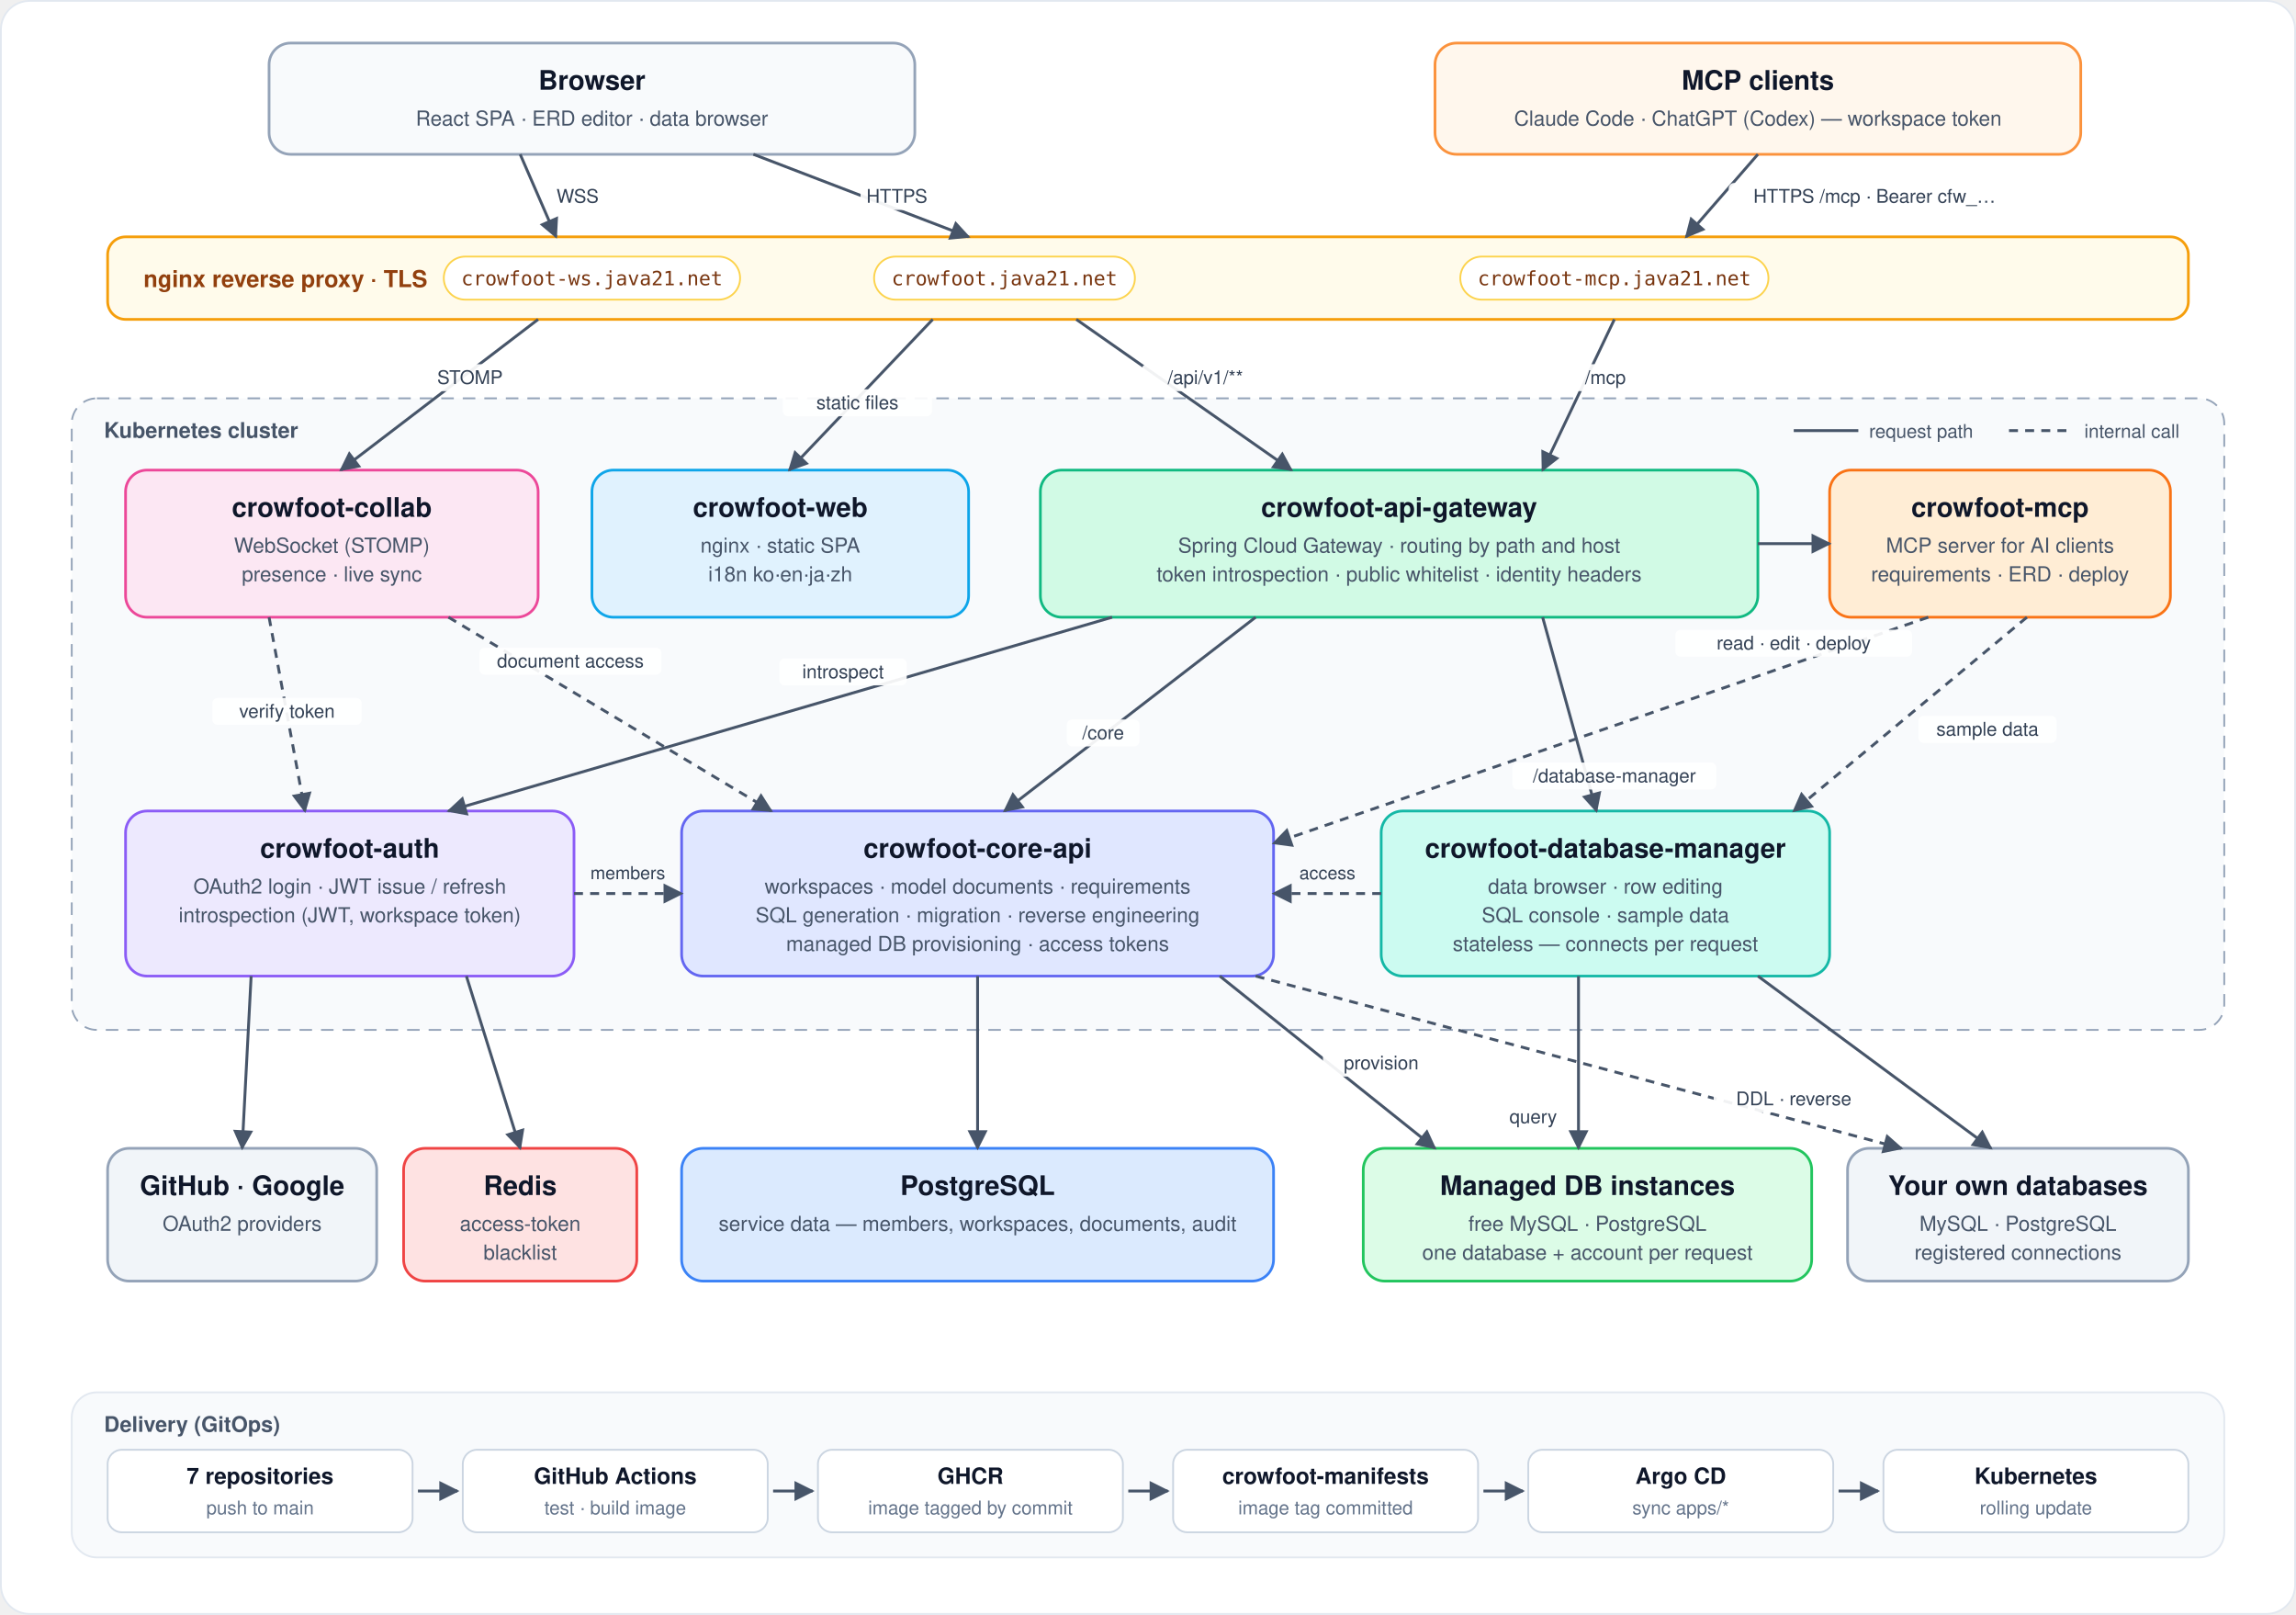
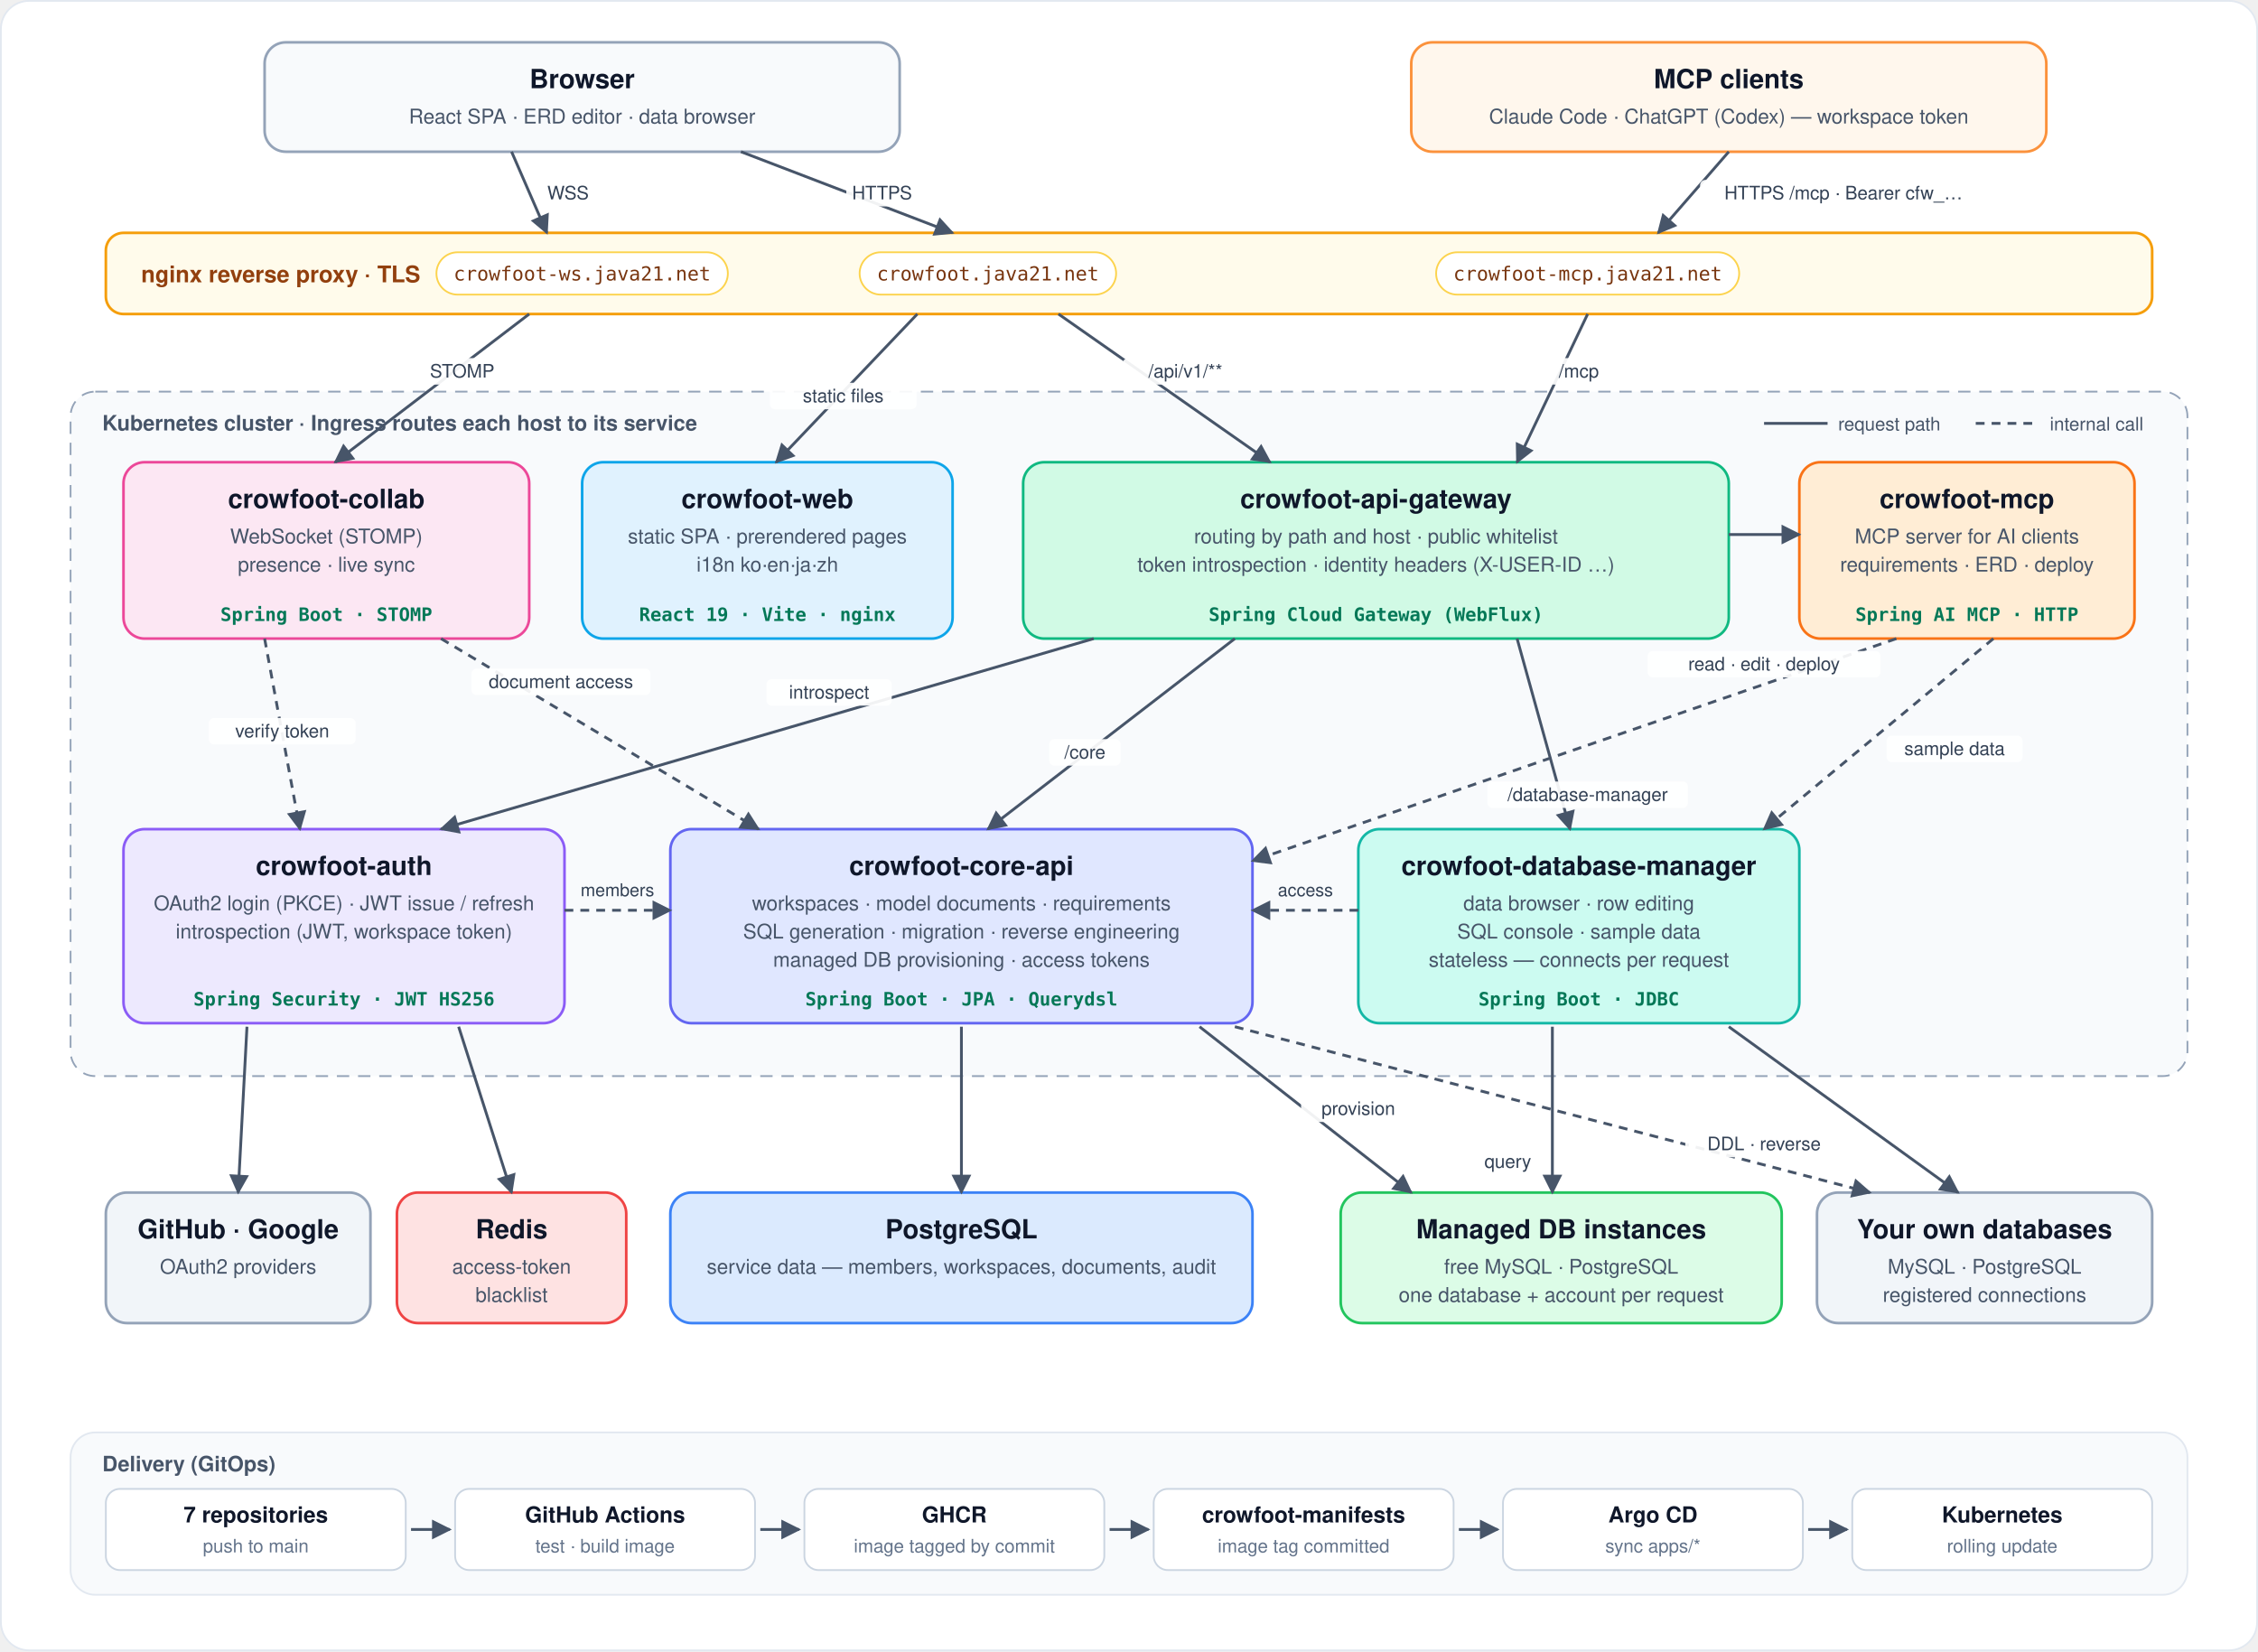
- <svg xmlns="http://www.w3.org/2000/svg" viewBox="0 0 1280 900" width="1280" height="900" font-family="-apple-system,BlinkMacSystemFont,'Segoe UI',Helvetica,Arial,sans-serif" role="img" aria-label="Crowfoot system architecture">
+ <svg xmlns="http://www.w3.org/2000/svg" viewBox="0 0 1280 936" width="1280" height="936" font-family="-apple-system,BlinkMacSystemFont,'Segoe UI',Helvetica,Arial,sans-serif" role="img" aria-label="Crowfoot system architecture">
  <defs>
    <marker id="a" viewBox="0 0 10 10" refX="9" refY="5" markerWidth="7" markerHeight="7" orient="auto-start-reverse">
      <path d="M0,0 L10,5 L0,10 z" fill="#475569" />
    </marker>
  </defs>
-   <rect x="0.5" y="0.5" width="1279" height="899" rx="16" fill="#ffffff" stroke="#e2e8f0" />
+   <rect x="0.5" y="0.5" width="1279" height="935" rx="16" fill="#ffffff" stroke="#e2e8f0" />
  <rect x="150" y="24" width="360" height="62" rx="12" fill="#f8fafc" stroke="#94a3b8" stroke-width="1.5" />
  <text x="330.0" y="50" text-anchor="middle" font-size="15" font-weight="700" fill="#0f172a">Browser</text>
  <text x="330.0" y="70" text-anchor="middle" font-size="11.5" fill="#475569">React SPA · ERD editor · data browser</text>
  <rect x="800" y="24" width="360" height="62" rx="12" fill="#fff7ed" stroke="#fb923c" stroke-width="1.5" />
  <text x="980.0" y="50" text-anchor="middle" font-size="15" font-weight="700" fill="#0f172a">MCP clients</text>
  <text x="980.0" y="70" text-anchor="middle" font-size="11.5" fill="#475569">Claude Code · ChatGPT (Codex) — workspace token</text>
  <rect x="60" y="132" width="1160" height="46" rx="10" fill="#fffbeb" stroke="#f59e0b" stroke-width="1.5" />
  <text x="80" y="160" font-size="13" font-weight="700" fill="#92400e">nginx reverse proxy · TLS</text>
  <rect x="247.4" y="143" width="165.2" height="24" rx="12" fill="#ffffff" stroke="#fcd34d" />
  <text x="330" y="159" text-anchor="middle" font-size="11" fill="#78350f" font-family="ui-monospace,SFMono-Regular,Menlo,monospace">crowfoot-ws.java21.net</text>
  <rect x="487.3" y="143" width="145.4" height="24" rx="12" fill="#ffffff" stroke="#fcd34d" />
  <text x="560" y="159" text-anchor="middle" font-size="11" fill="#78350f" font-family="ui-monospace,SFMono-Regular,Menlo,monospace">crowfoot.java21.net</text>
  <rect x="814.1" y="143" width="171.8" height="24" rx="12" fill="#ffffff" stroke="#fcd34d" />
  <text x="900" y="159" text-anchor="middle" font-size="11" fill="#78350f" font-family="ui-monospace,SFMono-Regular,Menlo,monospace">crowfoot-mcp.java21.net</text>
-   <rect x="40" y="222" width="1200" height="352" rx="14" fill="#f8fafc" stroke="#94a3b8" stroke-dasharray="7 5" />
-   <text x="58" y="244" font-size="12" font-weight="700" fill="#475569">Kubernetes cluster</text>
-   <rect x="70" y="262" width="230" height="82" rx="12" fill="#fce7f3" stroke="#ec4899" stroke-width="1.5" />
+   <rect x="40" y="222" width="1200" height="388" rx="14" fill="#f8fafc" stroke="#94a3b8" stroke-dasharray="7 5" />
+   <text x="58" y="244" font-size="12" font-weight="700" fill="#475569">Kubernetes cluster · Ingress routes each host to its service</text>
+   <rect x="70" y="262" width="230" height="100" rx="12" fill="#fce7f3" stroke="#ec4899" stroke-width="1.5" />
+   <text x="185.0" y="352" text-anchor="middle" font-size="10.5" font-weight="600" fill="#047857" font-family="ui-monospace,SFMono-Regular,Menlo,monospace">Spring Boot · STOMP</text>
  <text x="185.0" y="288" text-anchor="middle" font-size="15" font-weight="700" fill="#0f172a">crowfoot-collab</text>
  <text x="185.0" y="308" text-anchor="middle" font-size="11.5" fill="#475569">WebSocket (STOMP)</text>
  <text x="185.0" y="324" text-anchor="middle" font-size="11.5" fill="#475569">presence · live sync</text>
-   <rect x="330" y="262" width="210" height="82" rx="12" fill="#e0f2fe" stroke="#0ea5e9" stroke-width="1.5" />
+   <rect x="330" y="262" width="210" height="100" rx="12" fill="#e0f2fe" stroke="#0ea5e9" stroke-width="1.5" />
+   <text x="435.0" y="352" text-anchor="middle" font-size="10.5" font-weight="600" fill="#047857" font-family="ui-monospace,SFMono-Regular,Menlo,monospace">React 19 · Vite · nginx</text>
  <text x="435.0" y="288" text-anchor="middle" font-size="15" font-weight="700" fill="#0f172a">crowfoot-web</text>
-   <text x="435.0" y="308" text-anchor="middle" font-size="11.5" fill="#475569">nginx · static SPA</text>
+   <text x="435.0" y="308" text-anchor="middle" font-size="11.5" fill="#475569">static SPA · prerendered pages</text>
  <text x="435.0" y="324" text-anchor="middle" font-size="11.5" fill="#475569">i18n ko·en·ja·zh</text>
-   <rect x="580" y="262" width="400" height="82" rx="12" fill="#d1fae5" stroke="#10b981" stroke-width="1.5" />
+   <rect x="580" y="262" width="400" height="100" rx="12" fill="#d1fae5" stroke="#10b981" stroke-width="1.5" />
+   <text x="780.0" y="352" text-anchor="middle" font-size="10.5" font-weight="600" fill="#047857" font-family="ui-monospace,SFMono-Regular,Menlo,monospace">Spring Cloud Gateway (WebFlux)</text>
  <text x="780.0" y="288" text-anchor="middle" font-size="15" font-weight="700" fill="#0f172a">crowfoot-api-gateway</text>
-   <text x="780.0" y="308" text-anchor="middle" font-size="11.5" fill="#475569">Spring Cloud Gateway · routing by path and host</text>
-   <text x="780.0" y="324" text-anchor="middle" font-size="11.5" fill="#475569">token introspection · public whitelist · identity headers</text>
-   <rect x="1020" y="262" width="190" height="82" rx="12" fill="#ffedd5" stroke="#f97316" stroke-width="1.5" />
+   <text x="780.0" y="308" text-anchor="middle" font-size="11.5" fill="#475569">routing by path and host · public whitelist</text>
+   <text x="780.0" y="324" text-anchor="middle" font-size="11.5" fill="#475569">token introspection · identity headers (X-USER-ID …)</text>
+   <rect x="1020" y="262" width="190" height="100" rx="12" fill="#ffedd5" stroke="#f97316" stroke-width="1.5" />
+   <text x="1115.0" y="352" text-anchor="middle" font-size="10.5" font-weight="600" fill="#047857" font-family="ui-monospace,SFMono-Regular,Menlo,monospace">Spring AI MCP · HTTP</text>
  <text x="1115.0" y="288" text-anchor="middle" font-size="15" font-weight="700" fill="#0f172a">crowfoot-mcp</text>
  <text x="1115.0" y="308" text-anchor="middle" font-size="11.5" fill="#475569">MCP server for AI clients</text>
  <text x="1115.0" y="324" text-anchor="middle" font-size="11.5" fill="#475569">requirements · ERD · deploy</text>
-   <rect x="70" y="452" width="250" height="92" rx="12" fill="#ede9fe" stroke="#8b5cf6" stroke-width="1.5" />
-   <text x="195.0" y="478" text-anchor="middle" font-size="15" font-weight="700" fill="#0f172a">crowfoot-auth</text>
-   <text x="195.0" y="498" text-anchor="middle" font-size="11.5" fill="#475569">OAuth2 login · JWT issue / refresh</text>
-   <text x="195.0" y="514" text-anchor="middle" font-size="11.5" fill="#475569">introspection (JWT, workspace token)</text>
-   <rect x="380" y="452" width="330" height="92" rx="12" fill="#e0e7ff" stroke="#6366f1" stroke-width="1.5" />
-   <text x="545.0" y="478" text-anchor="middle" font-size="15" font-weight="700" fill="#0f172a">crowfoot-core-api</text>
-   <text x="545.0" y="498" text-anchor="middle" font-size="11.5" fill="#475569">workspaces · model documents · requirements</text>
-   <text x="545.0" y="514" text-anchor="middle" font-size="11.5" fill="#475569">SQL generation · migration · reverse engineering</text>
-   <text x="545.0" y="530" text-anchor="middle" font-size="11.5" fill="#475569">managed DB provisioning · access tokens</text>
-   <rect x="770" y="452" width="250" height="92" rx="12" fill="#ccfbf1" stroke="#14b8a6" stroke-width="1.5" />
-   <text x="895.0" y="478" text-anchor="middle" font-size="15" font-weight="700" fill="#0f172a">crowfoot-database-manager</text>
-   <text x="895.0" y="498" text-anchor="middle" font-size="11.5" fill="#475569">data browser · row editing</text>
-   <text x="895.0" y="514" text-anchor="middle" font-size="11.5" fill="#475569">SQL console · sample data</text>
-   <text x="895.0" y="530" text-anchor="middle" font-size="11.5" fill="#475569">stateless — connects per request</text>
-   <rect x="60" y="640" width="150" height="74" rx="12" fill="#f1f5f9" stroke="#94a3b8" stroke-width="1.5" />
-   <text x="135.0" y="666" text-anchor="middle" font-size="15" font-weight="700" fill="#0f172a">GitHub · Google</text>
-   <text x="135.0" y="686" text-anchor="middle" font-size="11.5" fill="#475569">OAuth2 providers</text>
-   <rect x="225" y="640" width="130" height="74" rx="12" fill="#fee2e2" stroke="#ef4444" stroke-width="1.5" />
-   <text x="290.0" y="666" text-anchor="middle" font-size="15" font-weight="700" fill="#0f172a">Redis</text>
-   <text x="290.0" y="686" text-anchor="middle" font-size="11.5" fill="#475569">access-token</text>
-   <text x="290.0" y="702" text-anchor="middle" font-size="11.5" fill="#475569">blacklist</text>
-   <rect x="380" y="640" width="330" height="74" rx="12" fill="#dbeafe" stroke="#3b82f6" stroke-width="1.5" />
-   <text x="545.0" y="666" text-anchor="middle" font-size="15" font-weight="700" fill="#0f172a">PostgreSQL</text>
-   <text x="545.0" y="686" text-anchor="middle" font-size="11.5" fill="#475569">service data — members, workspaces, documents, audit</text>
-   <rect x="760" y="640" width="250" height="74" rx="12" fill="#dcfce7" stroke="#22c55e" stroke-width="1.5" />
-   <text x="885.0" y="666" text-anchor="middle" font-size="15" font-weight="700" fill="#0f172a">Managed DB instances</text>
-   <text x="885.0" y="686" text-anchor="middle" font-size="11.5" fill="#475569">free MySQL · PostgreSQL</text>
-   <text x="885.0" y="702" text-anchor="middle" font-size="11.5" fill="#475569">one database + account per request</text>
-   <rect x="1030" y="640" width="190" height="74" rx="12" fill="#f1f5f9" stroke="#94a3b8" stroke-width="1.5" />
-   <text x="1125.0" y="666" text-anchor="middle" font-size="15" font-weight="700" fill="#0f172a">Your own databases</text>
-   <text x="1125.0" y="686" text-anchor="middle" font-size="11.5" fill="#475569">MySQL · PostgreSQL</text>
-   <text x="1125.0" y="702" text-anchor="middle" font-size="11.5" fill="#475569">registered connections</text>
-   <rect x="40" y="776" width="1200" height="92" rx="14" fill="#f8fafc" stroke="#e2e8f0" />
-   <text x="58" y="798" font-size="12" font-weight="700" fill="#475569">Delivery (GitOps)</text>
-   <rect x="60.0" y="808" width="170" height="46" rx="8" fill="#ffffff" stroke="#cbd5e1" />
-   <text x="145.0" y="827" text-anchor="middle" font-size="12.5" font-weight="700" fill="#0f172a">7 repositories</text>
-   <text x="145.0" y="844" text-anchor="middle" font-size="10.5" fill="#64748b">push to main</text>
-   <path d="M233.0,831 L255.0,831" fill="none" stroke="#475569" stroke-width="1.6" marker-end="url(#a)" />
-   <rect x="258.0" y="808" width="170" height="46" rx="8" fill="#ffffff" stroke="#cbd5e1" />
-   <text x="343.0" y="827" text-anchor="middle" font-size="12.5" font-weight="700" fill="#0f172a">GitHub Actions</text>
-   <text x="343.0" y="844" text-anchor="middle" font-size="10.5" fill="#64748b">test · build image</text>
-   <path d="M431.0,831 L453.0,831" fill="none" stroke="#475569" stroke-width="1.6" marker-end="url(#a)" />
-   <rect x="456.0" y="808" width="170" height="46" rx="8" fill="#ffffff" stroke="#cbd5e1" />
-   <text x="541.0" y="827" text-anchor="middle" font-size="12.5" font-weight="700" fill="#0f172a">GHCR</text>
-   <text x="541.0" y="844" text-anchor="middle" font-size="10.5" fill="#64748b">image tagged by commit</text>
-   <path d="M629.0,831 L651.0,831" fill="none" stroke="#475569" stroke-width="1.6" marker-end="url(#a)" />
-   <rect x="654.0" y="808" width="170" height="46" rx="8" fill="#ffffff" stroke="#cbd5e1" />
-   <text x="739.0" y="827" text-anchor="middle" font-size="12.5" font-weight="700" fill="#0f172a">crowfoot-manifests</text>
-   <text x="739.0" y="844" text-anchor="middle" font-size="10.5" fill="#64748b">image tag committed</text>
-   <path d="M827.0,831 L849.0,831" fill="none" stroke="#475569" stroke-width="1.6" marker-end="url(#a)" />
-   <rect x="852.0" y="808" width="170" height="46" rx="8" fill="#ffffff" stroke="#cbd5e1" />
-   <text x="937.0" y="827" text-anchor="middle" font-size="12.5" font-weight="700" fill="#0f172a">Argo CD</text>
-   <text x="937.0" y="844" text-anchor="middle" font-size="10.5" fill="#64748b">sync apps/*</text>
-   <path d="M1025.0,831 L1047.0,831" fill="none" stroke="#475569" stroke-width="1.6" marker-end="url(#a)" />
-   <rect x="1050.0" y="808" width="170" height="46" rx="8" fill="#ffffff" stroke="#cbd5e1" />
-   <text x="1135.0" y="827" text-anchor="middle" font-size="12.5" font-weight="700" fill="#0f172a">Kubernetes</text>
-   <text x="1135.0" y="844" text-anchor="middle" font-size="10.5" fill="#64748b">rolling update</text>
+   <rect x="70" y="470" width="250" height="110" rx="12" fill="#ede9fe" stroke="#8b5cf6" stroke-width="1.5" />
+   <text x="195.0" y="570" text-anchor="middle" font-size="10.5" font-weight="600" fill="#047857" font-family="ui-monospace,SFMono-Regular,Menlo,monospace">Spring Security · JWT HS256</text>
+   <text x="195.0" y="496" text-anchor="middle" font-size="15" font-weight="700" fill="#0f172a">crowfoot-auth</text>
+   <text x="195.0" y="516" text-anchor="middle" font-size="11.5" fill="#475569">OAuth2 login (PKCE) · JWT issue / refresh</text>
+   <text x="195.0" y="532" text-anchor="middle" font-size="11.5" fill="#475569">introspection (JWT, workspace token)</text>
+   <rect x="380" y="470" width="330" height="110" rx="12" fill="#e0e7ff" stroke="#6366f1" stroke-width="1.5" />
+   <text x="545.0" y="570" text-anchor="middle" font-size="10.5" font-weight="600" fill="#047857" font-family="ui-monospace,SFMono-Regular,Menlo,monospace">Spring Boot · JPA · Querydsl</text>
+   <text x="545.0" y="496" text-anchor="middle" font-size="15" font-weight="700" fill="#0f172a">crowfoot-core-api</text>
+   <text x="545.0" y="516" text-anchor="middle" font-size="11.5" fill="#475569">workspaces · model documents · requirements</text>
+   <text x="545.0" y="532" text-anchor="middle" font-size="11.5" fill="#475569">SQL generation · migration · reverse engineering</text>
+   <text x="545.0" y="548" text-anchor="middle" font-size="11.5" fill="#475569">managed DB provisioning · access tokens</text>
+   <rect x="770" y="470" width="250" height="110" rx="12" fill="#ccfbf1" stroke="#14b8a6" stroke-width="1.5" />
+   <text x="895.0" y="570" text-anchor="middle" font-size="10.5" font-weight="600" fill="#047857" font-family="ui-monospace,SFMono-Regular,Menlo,monospace">Spring Boot · JDBC</text>
+   <text x="895.0" y="496" text-anchor="middle" font-size="15" font-weight="700" fill="#0f172a">crowfoot-database-manager</text>
+   <text x="895.0" y="516" text-anchor="middle" font-size="11.5" fill="#475569">data browser · row editing</text>
+   <text x="895.0" y="532" text-anchor="middle" font-size="11.5" fill="#475569">SQL console · sample data</text>
+   <text x="895.0" y="548" text-anchor="middle" font-size="11.5" fill="#475569">stateless — connects per request</text>
+   <rect x="60" y="676" width="150" height="74" rx="12" fill="#f1f5f9" stroke="#94a3b8" stroke-width="1.5" />
+   <text x="135.0" y="702" text-anchor="middle" font-size="15" font-weight="700" fill="#0f172a">GitHub · Google</text>
+   <text x="135.0" y="722" text-anchor="middle" font-size="11.5" fill="#475569">OAuth2 providers</text>
+   <rect x="225" y="676" width="130" height="74" rx="12" fill="#fee2e2" stroke="#ef4444" stroke-width="1.5" />
+   <text x="290.0" y="702" text-anchor="middle" font-size="15" font-weight="700" fill="#0f172a">Redis</text>
+   <text x="290.0" y="722" text-anchor="middle" font-size="11.5" fill="#475569">access-token</text>
+   <text x="290.0" y="738" text-anchor="middle" font-size="11.5" fill="#475569">blacklist</text>
+   <rect x="380" y="676" width="330" height="74" rx="12" fill="#dbeafe" stroke="#3b82f6" stroke-width="1.5" />
+   <text x="545.0" y="702" text-anchor="middle" font-size="15" font-weight="700" fill="#0f172a">PostgreSQL</text>
+   <text x="545.0" y="722" text-anchor="middle" font-size="11.5" fill="#475569">service data — members, workspaces, documents, audit</text>
+   <rect x="760" y="676" width="250" height="74" rx="12" fill="#dcfce7" stroke="#22c55e" stroke-width="1.5" />
+   <text x="885.0" y="702" text-anchor="middle" font-size="15" font-weight="700" fill="#0f172a">Managed DB instances</text>
+   <text x="885.0" y="722" text-anchor="middle" font-size="11.5" fill="#475569">free MySQL · PostgreSQL</text>
+   <text x="885.0" y="738" text-anchor="middle" font-size="11.5" fill="#475569">one database + account per request</text>
+   <rect x="1030" y="676" width="190" height="74" rx="12" fill="#f1f5f9" stroke="#94a3b8" stroke-width="1.5" />
+   <text x="1125.0" y="702" text-anchor="middle" font-size="15" font-weight="700" fill="#0f172a">Your own databases</text>
+   <text x="1125.0" y="722" text-anchor="middle" font-size="11.5" fill="#475569">MySQL · PostgreSQL</text>
+   <text x="1125.0" y="738" text-anchor="middle" font-size="11.5" fill="#475569">registered connections</text>
+   <rect x="40" y="812" width="1200" height="92" rx="14" fill="#f8fafc" stroke="#e2e8f0" />
+   <text x="58" y="834" font-size="12" font-weight="700" fill="#475569">Delivery (GitOps)</text>
+   <rect x="60.0" y="844" width="170" height="46" rx="8" fill="#ffffff" stroke="#cbd5e1" />
+   <text x="145.0" y="863" text-anchor="middle" font-size="12.5" font-weight="700" fill="#0f172a">7 repositories</text>
+   <text x="145.0" y="880" text-anchor="middle" font-size="10.5" fill="#64748b">push to main</text>
+   <path d="M233.0,867 L255.0,867" fill="none" stroke="#475569" stroke-width="1.6" marker-end="url(#a)" />
+   <rect x="258.0" y="844" width="170" height="46" rx="8" fill="#ffffff" stroke="#cbd5e1" />
+   <text x="343.0" y="863" text-anchor="middle" font-size="12.5" font-weight="700" fill="#0f172a">GitHub Actions</text>
+   <text x="343.0" y="880" text-anchor="middle" font-size="10.5" fill="#64748b">test · build image</text>
+   <path d="M431.0,867 L453.0,867" fill="none" stroke="#475569" stroke-width="1.6" marker-end="url(#a)" />
+   <rect x="456.0" y="844" width="170" height="46" rx="8" fill="#ffffff" stroke="#cbd5e1" />
+   <text x="541.0" y="863" text-anchor="middle" font-size="12.5" font-weight="700" fill="#0f172a">GHCR</text>
+   <text x="541.0" y="880" text-anchor="middle" font-size="10.5" fill="#64748b">image tagged by commit</text>
+   <path d="M629.0,867 L651.0,867" fill="none" stroke="#475569" stroke-width="1.6" marker-end="url(#a)" />
+   <rect x="654.0" y="844" width="170" height="46" rx="8" fill="#ffffff" stroke="#cbd5e1" />
+   <text x="739.0" y="863" text-anchor="middle" font-size="12.5" font-weight="700" fill="#0f172a">crowfoot-manifests</text>
+   <text x="739.0" y="880" text-anchor="middle" font-size="10.5" fill="#64748b">image tag committed</text>
+   <path d="M827.0,867 L849.0,867" fill="none" stroke="#475569" stroke-width="1.6" marker-end="url(#a)" />
+   <rect x="852.0" y="844" width="170" height="46" rx="8" fill="#ffffff" stroke="#cbd5e1" />
+   <text x="937.0" y="863" text-anchor="middle" font-size="12.5" font-weight="700" fill="#0f172a">Argo CD</text>
+   <text x="937.0" y="880" text-anchor="middle" font-size="10.5" fill="#64748b">sync apps/*</text>
+   <path d="M1025.0,867 L1047.0,867" fill="none" stroke="#475569" stroke-width="1.6" marker-end="url(#a)" />
+   <rect x="1050.0" y="844" width="170" height="46" rx="8" fill="#ffffff" stroke="#cbd5e1" />
+   <text x="1135.0" y="863" text-anchor="middle" font-size="12.5" font-weight="700" fill="#0f172a">Kubernetes</text>
+   <text x="1135.0" y="880" text-anchor="middle" font-size="10.5" fill="#64748b">rolling update</text>
  <path d="M290,86 L310,132" fill="none" stroke="#475569" stroke-width="1.6" marker-end="url(#a)" />
  <rect x="307.85" y="102" width="28.3" height="15" rx="3" fill="#ffffff" opacity="0.92" />
  <text x="322" y="113" text-anchor="middle" font-size="10.5" fill="#334155">WSS</text>
  <path d="M420,86 L540,132" fill="none" stroke="#475569" stroke-width="1.6" marker-end="url(#a)" />
  <rect x="479.75" y="102" width="40.5" height="15" rx="3" fill="#ffffff" opacity="0.92" />
  <text x="500" y="113" text-anchor="middle" font-size="10.5" fill="#334155">HTTPS</text>
  <path d="M980,86 L940,132" fill="none" stroke="#475569" stroke-width="1.6" marker-end="url(#a)" />
  <rect x="963.75" y="102" width="162.5" height="15" rx="3" fill="#ffffff" opacity="0.92" />
  <text x="1045" y="113" text-anchor="middle" font-size="10.5" fill="#334155">HTTPS /mcp · Bearer cfw_…</text>
  <path d="M300,178 L190,262" fill="none" stroke="#475569" stroke-width="1.6" marker-end="url(#a)" />
  <rect x="241.75" y="203" width="40.5" height="15" rx="3" fill="#ffffff" opacity="0.92" />
  <text x="262" y="214" text-anchor="middle" font-size="10.5" fill="#334155">STOMP</text>
  <path d="M520,178 L440,262" fill="none" stroke="#475569" stroke-width="1.6" marker-end="url(#a)" />
  <rect x="436.4" y="217" width="83.2" height="15" rx="3" fill="#ffffff" opacity="0.92" />
  <text x="478" y="228" text-anchor="middle" font-size="10.5" fill="#334155">static files</text>
  <path d="M600,178 L720,262" fill="none" stroke="#475569" stroke-width="1.6" marker-end="url(#a)" />
  <rect x="636.5" y="203" width="71.0" height="15" rx="3" fill="#ffffff" opacity="0.92" />
  <text x="672" y="214" text-anchor="middle" font-size="10.5" fill="#334155">/api/v1/**</text>
  <path d="M900,178 L860,262" fill="none" stroke="#475569" stroke-width="1.6" marker-end="url(#a)" />
  <rect x="877.8" y="203" width="34.4" height="15" rx="3" fill="#ffffff" opacity="0.92" />
  <text x="895" y="214" text-anchor="middle" font-size="10.5" fill="#334155">/mcp</text>
  <path d="M980,303 L1020,303" fill="none" stroke="#475569" stroke-width="1.6" marker-end="url(#a)" />
-   <path d="M620,344 L250,452" fill="none" stroke="#475569" stroke-width="1.6" marker-end="url(#a)" />
-   <rect x="434.5" y="367" width="71.0" height="15" rx="3" fill="#ffffff" opacity="0.92" />
-   <text x="470" y="378" text-anchor="middle" font-size="10.5" fill="#334155">introspect</text>
-   <path d="M700,344 L560,452" fill="none" stroke="#475569" stroke-width="1.6" marker-end="url(#a)" />
-   <rect x="594.75" y="401" width="40.5" height="15" rx="3" fill="#ffffff" opacity="0.92" />
-   <text x="615" y="412" text-anchor="middle" font-size="10.5" fill="#334155">/core</text>
-   <path d="M860,344 L890,452" fill="none" stroke="#475569" stroke-width="1.6" marker-end="url(#a)" />
-   <rect x="843.15" y="425" width="113.7" height="15" rx="3" fill="#ffffff" opacity="0.92" />
-   <text x="900" y="436" text-anchor="middle" font-size="10.5" fill="#334155">/database-manager</text>
-   <path d="M150,344 L170,452" fill="none" stroke="#475569" stroke-width="1.6" marker-end="url(#a)" stroke-dasharray="5 4" />
-   <rect x="118.4" y="389" width="83.2" height="15" rx="3" fill="#ffffff" opacity="0.92" />
-   <text x="160" y="400" text-anchor="middle" font-size="10.5" fill="#334155">verify token</text>
-   <path d="M250,344 L430,452" fill="none" stroke="#475569" stroke-width="1.6" marker-end="url(#a)" stroke-dasharray="5 4" />
-   <rect x="267.25" y="361" width="101.5" height="15" rx="3" fill="#ffffff" opacity="0.92" />
-   <text x="318" y="372" text-anchor="middle" font-size="10.5" fill="#334155">document access</text>
-   <path d="M1075,344 L710,470" fill="none" stroke="#475569" stroke-width="1.6" marker-end="url(#a)" stroke-dasharray="5 4" />
-   <rect x="934.0" y="351" width="132.0" height="15" rx="3" fill="#ffffff" opacity="0.92" />
-   <text x="1000" y="362" text-anchor="middle" font-size="10.5" fill="#334155">read · edit · deploy</text>
-   <path d="M1130,344 L1000,452" fill="none" stroke="#475569" stroke-width="1.6" marker-end="url(#a)" stroke-dasharray="5 4" />
-   <rect x="1069.45" y="399" width="77.1" height="15" rx="3" fill="#ffffff" opacity="0.92" />
-   <text x="1108" y="410" text-anchor="middle" font-size="10.5" fill="#334155">sample data</text>
-   <path d="M320,498 L380,498" fill="none" stroke="#475569" stroke-width="1.6" marker-end="url(#a)" stroke-dasharray="5 4" />
-   <text x="350" y="490" text-anchor="middle" font-size="10" fill="#334155">members</text>
-   <path d="M770,498 L710,498" fill="none" stroke="#475569" stroke-width="1.6" marker-end="url(#a)" stroke-dasharray="5 4" />
-   <text x="740" y="490" text-anchor="middle" font-size="10" fill="#334155">access</text>
-   <path d="M140,544 L135,640" fill="none" stroke="#475569" stroke-width="1.6" marker-end="url(#a)" />
-   <path d="M260,544 L290,640" fill="none" stroke="#475569" stroke-width="1.6" marker-end="url(#a)" />
-   <path d="M545,544 L545,640" fill="none" stroke="#475569" stroke-width="1.6" marker-end="url(#a)" />
-   <path d="M680,544 L800,640" fill="none" stroke="#475569" stroke-width="1.6" marker-end="url(#a)" />
-   <rect x="737.55" y="585" width="64.9" height="15" rx="3" fill="#ffffff" opacity="0.92" />
-   <text x="770" y="596" text-anchor="middle" font-size="10.5" fill="#334155">provision</text>
-   <path d="M880,544 L880,640" fill="none" stroke="#475569" stroke-width="1.6" marker-end="url(#a)" />
-   <rect x="831.5" y="615" width="40.5" height="15" rx="3" fill="#ffffff" opacity="0.92" />
-   <text x="868" y="626" text-anchor="end" font-size="10.5" fill="#334155">query</text>
-   <path d="M980,544 L1110,640" fill="none" stroke="#475569" stroke-width="1.6" marker-end="url(#a)" />
-   <path d="M700,544 L1060,640" fill="none" stroke="#475569" stroke-width="1.6" marker-end="url(#a)" stroke-dasharray="5 4" />
-   <rect x="955.35" y="605" width="89.3" height="15" rx="3" fill="#ffffff" opacity="0.92" />
-   <text x="1000" y="616" text-anchor="middle" font-size="10.5" fill="#334155">DDL · reverse</text>
+   <path d="M620,362 L250,470" fill="none" stroke="#475569" stroke-width="1.6" marker-end="url(#a)" />
+   <rect x="434.5" y="385" width="71.0" height="15" rx="3" fill="#ffffff" opacity="0.92" />
+   <text x="470" y="396" text-anchor="middle" font-size="10.5" fill="#334155">introspect</text>
+   <path d="M700,362 L560,470" fill="none" stroke="#475569" stroke-width="1.6" marker-end="url(#a)" />
+   <rect x="594.75" y="419" width="40.5" height="15" rx="3" fill="#ffffff" opacity="0.92" />
+   <text x="615" y="430" text-anchor="middle" font-size="10.5" fill="#334155">/core</text>
+   <path d="M860,362 L890,470" fill="none" stroke="#475569" stroke-width="1.6" marker-end="url(#a)" />
+   <rect x="843.15" y="443" width="113.7" height="15" rx="3" fill="#ffffff" opacity="0.92" />
+   <text x="900" y="454" text-anchor="middle" font-size="10.5" fill="#334155">/database-manager</text>
+   <path d="M150,362 L170,470" fill="none" stroke="#475569" stroke-width="1.6" marker-end="url(#a)" stroke-dasharray="5 4" />
+   <rect x="118.4" y="407" width="83.2" height="15" rx="3" fill="#ffffff" opacity="0.92" />
+   <text x="160" y="418" text-anchor="middle" font-size="10.5" fill="#334155">verify token</text>
+   <path d="M250,362 L430,470" fill="none" stroke="#475569" stroke-width="1.6" marker-end="url(#a)" stroke-dasharray="5 4" />
+   <rect x="267.25" y="379" width="101.5" height="15" rx="3" fill="#ffffff" opacity="0.92" />
+   <text x="318" y="390" text-anchor="middle" font-size="10.5" fill="#334155">document access</text>
+   <path d="M1075,362 L710,488" fill="none" stroke="#475569" stroke-width="1.6" marker-end="url(#a)" stroke-dasharray="5 4" />
+   <rect x="934.0" y="369" width="132.0" height="15" rx="3" fill="#ffffff" opacity="0.92" />
+   <text x="1000" y="380" text-anchor="middle" font-size="10.5" fill="#334155">read · edit · deploy</text>
+   <path d="M1130,362 L1000,470" fill="none" stroke="#475569" stroke-width="1.6" marker-end="url(#a)" stroke-dasharray="5 4" />
+   <rect x="1069.45" y="417" width="77.1" height="15" rx="3" fill="#ffffff" opacity="0.92" />
+   <text x="1108" y="428" text-anchor="middle" font-size="10.5" fill="#334155">sample data</text>
+   <path d="M320,516 L380,516" fill="none" stroke="#475569" stroke-width="1.6" marker-end="url(#a)" stroke-dasharray="5 4" />
+   <text x="350" y="508" text-anchor="middle" font-size="10" fill="#334155">members</text>
+   <path d="M770,516 L710,516" fill="none" stroke="#475569" stroke-width="1.6" marker-end="url(#a)" stroke-dasharray="5 4" />
+   <text x="740" y="508" text-anchor="middle" font-size="10" fill="#334155">access</text>
+   <path d="M140,582 L135,676" fill="none" stroke="#475569" stroke-width="1.6" marker-end="url(#a)" />
+   <path d="M260,582 L290,676" fill="none" stroke="#475569" stroke-width="1.6" marker-end="url(#a)" />
+   <path d="M545,582 L545,676" fill="none" stroke="#475569" stroke-width="1.6" marker-end="url(#a)" />
+   <path d="M680,582 L800,676" fill="none" stroke="#475569" stroke-width="1.6" marker-end="url(#a)" />
+   <rect x="737.55" y="621" width="64.9" height="15" rx="3" fill="#ffffff" opacity="0.92" />
+   <text x="770" y="632" text-anchor="middle" font-size="10.5" fill="#334155">provision</text>
+   <path d="M880,582 L880,676" fill="none" stroke="#475569" stroke-width="1.6" marker-end="url(#a)" />
+   <rect x="831.5" y="651" width="40.5" height="15" rx="3" fill="#ffffff" opacity="0.92" />
+   <text x="868" y="662" text-anchor="end" font-size="10.5" fill="#334155">query</text>
+   <path d="M980,582 L1110,676" fill="none" stroke="#475569" stroke-width="1.6" marker-end="url(#a)" />
+   <path d="M700,582 L1060,676" fill="none" stroke="#475569" stroke-width="1.6" marker-end="url(#a)" stroke-dasharray="5 4" />
+   <rect x="955.35" y="641" width="89.3" height="15" rx="3" fill="#ffffff" opacity="0.92" />
+   <text x="1000" y="652" text-anchor="middle" font-size="10.5" fill="#334155">DDL · reverse</text>
  <path d="M1000,240 L1036,240" stroke="#475569" stroke-width="1.6" />
  <text x="1042" y="244" font-size="10.5" fill="#475569">request path</text>
  <path d="M1120,240 L1156,240" stroke="#475569" stroke-width="1.6" stroke-dasharray="5 4" />
  <text x="1162" y="244" font-size="10.5" fill="#475569">internal call</text>
</svg>
